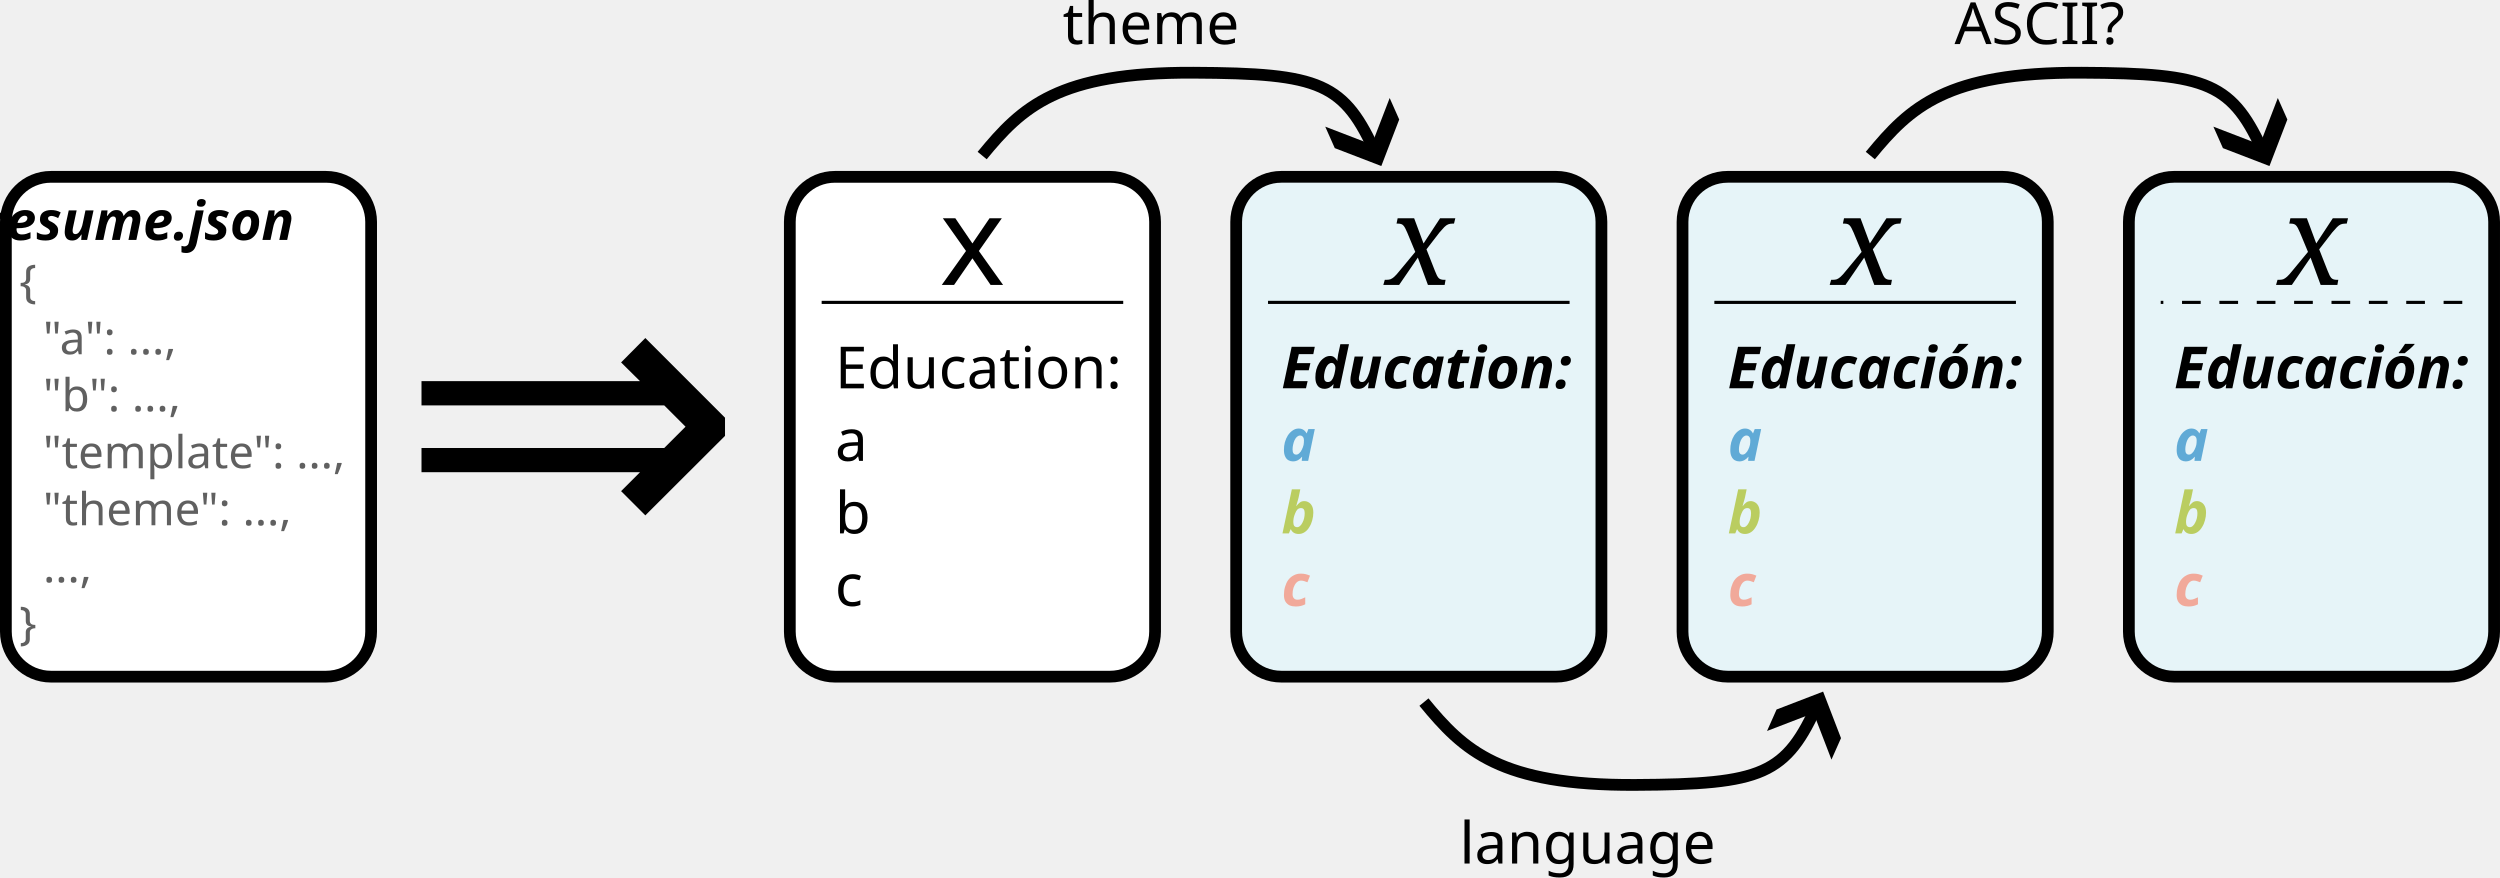
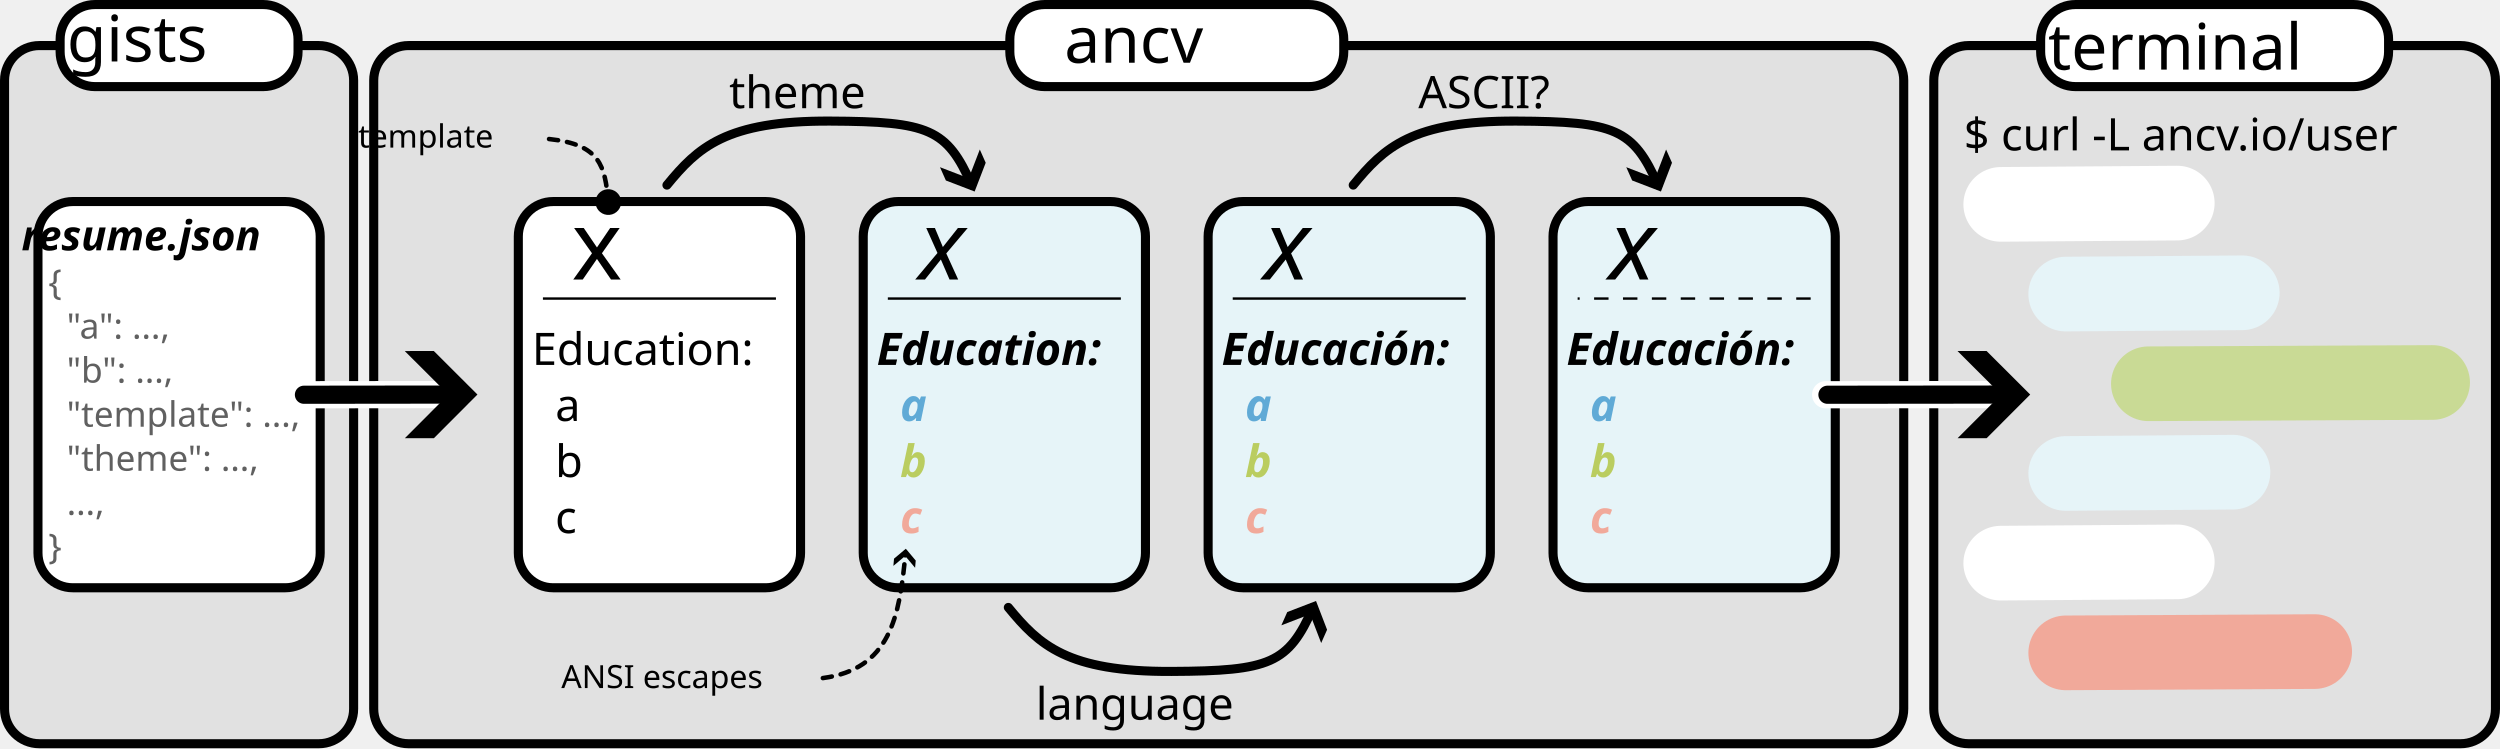
- <svg xmlns="http://www.w3.org/2000/svg" width="212.747mm" height="74.67mm" viewBox="0 0 212.747 74.67" version="1.1" id="svg5">
+ <svg xmlns="http://www.w3.org/2000/svg" width="275.323mm" height="82.407mm" viewBox="0 0 275.323 82.407" version="1.1" id="svg5">
  <defs id="defs2">
-     <marker style="overflow:visible" id="Arrow4" refX="0" refY="0" orient="auto-start-reverse" markerWidth="5" markerHeight="6" viewBox="0 0 5 6" preserveAspectRatio="xMidYMid">
-       <path style="fill:context-stroke;fill-rule:evenodd;stroke:none" d="m 1,0 -3,3 h -2 l 3,-3 -3,-3 h 2 z" id="path1741" />
+     <marker style="overflow:visible" id="Dot" refX="0" refY="0" orient="auto" markerWidth="5.667" markerHeight="5.667" viewBox="0 0 5.667 5.667" preserveAspectRatio="xMidYMid">
+       <path transform="scale(0.5)" style="fill:context-stroke;fill-rule:evenodd;stroke:context-stroke;stroke-width:1pt" d="M 5,0 C 5,2.76 2.76,5 0,5 -2.76,5 -5,2.76 -5,0 c 0,-2.76 2.3,-5 5,-5 2.76,0 5,2.24 5,5 z" id="Dot1" />
+     </marker>
+     <marker style="overflow:visible" id="marker32858" refX="0" refY="0" orient="auto-start-reverse" markerWidth="4" markerHeight="4.8" viewBox="0 0 5 6" preserveAspectRatio="xMidYMid">
+       <path style="fill:context-stroke;fill-rule:evenodd;stroke:none" d="m 1,0 -3,3 h -2 l 3,-3 -3,-3 h 2 z" id="path32856" />
    </marker>
    <linearGradient id="linearGradient2864">
      <stop style="stop-color:#ac4850;stop-opacity:1;" offset="0" id="stop2862" />
    </linearGradient>
  </defs>
-   <g id="layer1" transform="translate(-112.99,80.80337)">
-     <g id="g14082">
-       <rect style="fill:#ffffff;fill-opacity:1;stroke:#000000;stroke-width:1;stroke-dashoffset:37.795;stroke-opacity:1" id="rect2917" width="31.082" height="42.534" x="180.203" y="-65.755" ry="3.834" />
-       <text xml:space="preserve" style="font-style:normal;font-weight:normal;font-size:10.583px;line-height:1.25;font-family:sans-serif;fill:#000000;fill-opacity:1;stroke:none;stroke-width:0.265" x="192.944" y="-56.553" id="text6603">
-         <tspan id="tspan6601" style="stroke-width:0.265" x="192.944" y="-56.553">x</tspan>
-       </text>
-       <path style="fill:none;stroke:#000000;stroke-width:0.265px;stroke-linecap:butt;stroke-linejoin:miter;stroke-opacity:1" d="M 208.575,-55.071 H 182.912" id="path6718" />
-       <text xml:space="preserve" style="font-style:normal;font-weight:normal;font-size:4.939px;line-height:1.25;font-family:sans-serif;fill:#000000;fill-opacity:1;stroke:none;stroke-width:0.265" x="184.049" y="-47.76" id="text6722">
-         <tspan id="tspan6720" style="font-size:4.939px;stroke-width:0.265" x="184.049" y="-47.76">Education:</tspan>
-         <tspan style="font-size:4.939px;stroke-width:0.265" x="184.049" y="-41.587" id="tspan9241">a</tspan>
-         <tspan style="font-size:4.939px;stroke-width:0.265" x="184.049" y="-35.413" id="tspan6724">b</tspan>
-         <tspan style="font-size:4.939px;stroke-width:0.265" x="184.049" y="-29.239" id="tspan9233">c</tspan>
-       </text>
-     </g>
-     <g id="g13715" transform="translate(108.6736,-101.8358)">
-       <rect style="fill:#e6f4f8;fill-opacity:1;stroke:#000000;stroke-width:1;stroke-dashoffset:37.795;stroke-opacity:1" id="rect7456" width="31.082" height="42.534" x="109.513" y="36.08" ry="3.834" />
-       <text xml:space="preserve" style="font-style:italic;font-variant:normal;font-weight:normal;font-stretch:normal;font-size:10.583px;line-height:1.25;font-family:sans-serif;-inkscape-font-specification:'sans-serif Italic';fill:#000000;fill-opacity:1;stroke:none;stroke-width:0.265" x="122.255" y="45.282" id="text7460">
-         <tspan id="tspan7458" style="font-style:italic;font-variant:normal;font-weight:normal;font-stretch:normal;font-family:serif;-inkscape-font-specification:'serif Italic';stroke-width:0.265" x="122.255" y="45.282">x</tspan>
-       </text>
-       <path style="fill:none;stroke:#000000;stroke-width:0.265px;stroke-linecap:butt;stroke-linejoin:miter;stroke-opacity:1" d="M 137.886,46.765 H 112.223" id="path7462" />
-       <text xml:space="preserve" style="font-style:normal;font-weight:normal;font-size:4.939px;line-height:1.25;font-family:sans-serif;fill:#000000;fill-opacity:1;stroke:none;stroke-width:0.265" x="113.36" y="54.075" id="text7470">
-         <tspan id="tspan7464" style="font-style:italic;font-variant:normal;font-weight:bold;font-stretch:normal;font-size:4.939px;font-family:sans-serif;-inkscape-font-specification:'sans-serif Bold Italic';fill:#000000;fill-opacity:1;stroke:none;stroke-width:0.265;stroke-opacity:1" x="113.36" y="54.075">Education:</tspan>
-         <tspan style="font-style:italic;font-variant:normal;font-weight:bold;font-stretch:normal;font-size:4.939px;font-family:sans-serif;-inkscape-font-specification:'sans-serif Bold Italic';fill:#60aad6;fill-opacity:1;stroke:none;stroke-width:0.265;stroke-opacity:1" x="113.36" y="60.249" id="tspan10719">a</tspan>
-         <tspan style="font-style:italic;font-variant:normal;font-weight:bold;font-stretch:normal;font-size:4.939px;font-family:sans-serif;-inkscape-font-specification:'sans-serif Bold Italic';fill:#bacd60;fill-opacity:1;stroke-width:0.265" x="113.36" y="66.423" id="tspan7466">b</tspan>
-         <tspan style="font-style:italic;font-variant:normal;font-weight:bold;font-stretch:normal;font-size:4.939px;font-family:sans-serif;-inkscape-font-specification:'sans-serif Bold Italic';fill:#f1a99a;fill-opacity:1;stroke-width:0.265" x="113.36" y="72.596" id="tspan9235">c</tspan>
-       </text>
-     </g>
-     <path style="fill:none;stroke:#000000;stroke-width:1;stroke-linecap:butt;stroke-linejoin:miter;stroke-dasharray:none;stroke-opacity:1;marker-end:url(#Arrow4)" d="m 196.571,-67.567 c 3.389,-4.129 6.478,-7.102 17.966,-7.049 10.897,0.05 12.852,0.855 15.595,7.028" id="path7472" />
-     <g id="g13726" transform="translate(108.9628,-101.8358)">
-       <rect style="fill:#e6f4f8;fill-opacity:1;stroke:#000000;stroke-width:1;stroke-dashoffset:37.795;stroke-opacity:1" id="rect10721" width="31.082" height="42.534" x="147.208" y="36.08" ry="3.834" />
-       <text xml:space="preserve" style="font-style:italic;font-variant:normal;font-weight:normal;font-stretch:normal;font-size:10.583px;line-height:1.25;font-family:sans-serif;-inkscape-font-specification:'sans-serif Italic';fill:#000000;fill-opacity:1;stroke:none;stroke-width:0.265" x="159.95" y="45.282" id="text10725">
-         <tspan id="tspan10723" style="font-style:italic;font-variant:normal;font-weight:normal;font-stretch:normal;font-family:serif;-inkscape-font-specification:'serif Italic';stroke-width:0.265" x="159.95" y="45.282">x</tspan>
-       </text>
-       <path style="fill:none;stroke:#000000;stroke-width:0.265px;stroke-linecap:butt;stroke-linejoin:miter;stroke-opacity:1" d="M 175.581,46.765 H 149.917" id="path10727" />
-       <text xml:space="preserve" style="font-style:normal;font-weight:normal;font-size:4.939px;line-height:1.25;font-family:sans-serif;fill:#000000;fill-opacity:1;stroke:none;stroke-width:0.265" x="151.055" y="54.075" id="text10737">
-         <tspan id="tspan10729" style="font-style:italic;font-variant:normal;font-weight:bold;font-stretch:normal;font-size:4.939px;font-family:sans-serif;-inkscape-font-specification:'sans-serif Bold Italic';fill:#000000;fill-opacity:1;stroke:none;stroke-width:0.265;stroke-opacity:1" x="151.055" y="54.075">Educación:</tspan>
-         <tspan style="font-style:italic;font-variant:normal;font-weight:bold;font-stretch:normal;font-size:4.939px;font-family:sans-serif;-inkscape-font-specification:'sans-serif Bold Italic';fill:#60aad6;fill-opacity:1;stroke:none;stroke-width:0.265;stroke-opacity:1" x="151.055" y="60.249" id="tspan10731">a</tspan>
-         <tspan style="font-style:italic;font-variant:normal;font-weight:bold;font-stretch:normal;font-size:4.939px;font-family:sans-serif;-inkscape-font-specification:'sans-serif Bold Italic';fill:#bacd60;fill-opacity:1;stroke-width:0.265" x="151.055" y="66.423" id="tspan10733">b</tspan>
-         <tspan style="font-style:italic;font-variant:normal;font-weight:bold;font-stretch:normal;font-size:4.939px;font-family:sans-serif;-inkscape-font-specification:'sans-serif Bold Italic';fill:#f1a99a;fill-opacity:1;stroke-width:0.265" x="151.055" y="72.596" id="tspan10735">c</tspan>
-       </text>
-     </g>
-     <g id="g13737" transform="translate(107.5615,-101.8358)">
-       <rect style="fill:#e6f4f8;fill-opacity:1;stroke:#000000;stroke-width:1;stroke-dashoffset:37.795;stroke-opacity:1" id="rect11485" width="31.082" height="42.534" x="186.593" y="36.08" ry="3.834" />
-       <text xml:space="preserve" style="font-style:italic;font-variant:normal;font-weight:normal;font-stretch:normal;font-size:10.583px;line-height:1.25;font-family:sans-serif;-inkscape-font-specification:'sans-serif Italic';fill:#000000;fill-opacity:1;stroke:none;stroke-width:0.265" x="199.335" y="45.282" id="text11489">
-         <tspan id="tspan11487" style="font-style:italic;font-variant:normal;font-weight:normal;font-stretch:normal;font-family:serif;-inkscape-font-specification:'serif Italic';stroke-width:0.265" x="199.335" y="45.282">x</tspan>
-       </text>
-       <path style="fill:none;stroke:#000000;stroke-width:0.265;stroke-linecap:butt;stroke-linejoin:miter;stroke-dasharray:1.59, 1.59;stroke-dashoffset:0;stroke-opacity:1" d="M 214.966,46.765 H 189.303" id="path11491" />
-       <text xml:space="preserve" style="font-style:normal;font-weight:normal;font-size:4.939px;line-height:1.25;font-family:sans-serif;fill:#000000;fill-opacity:1;stroke:none;stroke-width:0.265" x="190.44" y="54.075" id="text11501">
-         <tspan id="tspan11493" style="font-style:italic;font-variant:normal;font-weight:bold;font-stretch:normal;font-size:4.939px;font-family:sans-serif;-inkscape-font-specification:'sans-serif Bold Italic';fill:#000000;fill-opacity:1;stroke:none;stroke-width:0.265;stroke-opacity:1" x="190.44" y="54.075">Educación:</tspan>
-         <tspan style="font-style:italic;font-variant:normal;font-weight:bold;font-stretch:normal;font-size:4.939px;font-family:sans-serif;-inkscape-font-specification:'sans-serif Bold Italic';fill:#60aad6;fill-opacity:1;stroke:none;stroke-width:0.265;stroke-opacity:1" x="190.44" y="60.249" id="tspan11495">a</tspan>
-         <tspan style="font-style:italic;font-variant:normal;font-weight:bold;font-stretch:normal;font-size:4.939px;font-family:sans-serif;-inkscape-font-specification:'sans-serif Bold Italic';fill:#bacd60;fill-opacity:1;stroke-width:0.265" x="190.44" y="66.423" id="tspan11497">b</tspan>
-         <tspan style="font-style:italic;font-variant:normal;font-weight:bold;font-stretch:normal;font-size:4.939px;font-family:sans-serif;-inkscape-font-specification:'sans-serif Bold Italic';fill:#f1a99a;fill-opacity:1;stroke-width:0.265" x="190.44" y="72.596" id="tspan11499">c</tspan>
-       </text>
-     </g>
-     <text xml:space="preserve" style="font-style:normal;font-weight:normal;font-size:4.939px;line-height:1.25;font-family:sans-serif;text-align:center;text-anchor:middle;fill:#000000;fill-opacity:1;stroke:none;stroke-width:0.265" x="214.147" y="-77.05" id="text13525">
-       <tspan id="tspan13523" style="font-size:4.939px;text-align:center;text-anchor:middle;stroke-width:0.265" x="214.147" y="-77.05">theme</tspan>
+   <g id="layer1" transform="translate(-123.1207,87.95116)">
+     <rect style="fill:#e1e1e1;fill-opacity:1;stroke:#000000;stroke-width:1;stroke-dashoffset:37.795;stroke-opacity:1" id="rect36134" width="38.444" height="76.888" x="123.621" y="-82.933" ry="3.834" />
+     <rect style="fill:#e1e1e1;fill-opacity:1;stroke:#000000;stroke-width:1;stroke-dashoffset:37.795;stroke-opacity:1" id="rect5503" width="168.499" height="76.888" x="164.278" y="-82.933" ry="3.834" />
+     <rect style="fill:#ffffff;fill-opacity:1;stroke:#000000;stroke-width:1;stroke-dashoffset:37.795;stroke-opacity:1" id="rect2917" width="31.082" height="42.534" x="180.203" y="-65.755" ry="3.834" />
+     <text xml:space="preserve" style="font-style:normal;font-weight:normal;font-size:10.583px;line-height:1.25;font-family:sans-serif;text-align:center;text-anchor:middle;fill:#000000;fill-opacity:1;stroke:none;stroke-width:0.265" x="195.744" y="-57.167" id="text6603">
+       <tspan id="tspan6601" style="text-align:center;text-anchor:middle;stroke-width:0.265" x="195.744" y="-57.167">x</tspan>
    </text>
-     <path style="fill:none;stroke:#000000;stroke-width:1;stroke-linecap:butt;stroke-linejoin:miter;stroke-dasharray:none;stroke-opacity:1;marker-end:url(#Arrow4)" d="m 272.151,-67.567 c 3.389,-4.129 6.478,-7.102 17.966,-7.049 10.897,0.05 12.852,0.855 15.595,7.028" id="path13545" />
-     <path style="fill:none;stroke:#000000;stroke-width:1;stroke-linecap:butt;stroke-linejoin:miter;stroke-dasharray:none;stroke-opacity:1;marker-end:url(#Arrow4)" d="m 234.167,-21.056 c 3.389,4.129 6.478,7.102 17.966,7.049 10.897,-0.05 12.852,-0.855 15.595,-7.028" id="path13553" />
-     <text xml:space="preserve" style="font-style:normal;font-weight:normal;font-size:4.939px;line-height:1.25;font-family:sans-serif;text-align:center;text-anchor:middle;fill:#000000;fill-opacity:1;stroke:none;stroke-width:0.265" x="251.299" y="-7.319" id="text13559">
-       <tspan id="tspan13557" style="font-size:4.939px;text-align:center;text-anchor:middle;stroke-width:0.265" x="251.299" y="-7.319">language</tspan>
+     <path style="fill:none;stroke:#000000;stroke-width:0.265px;stroke-linecap:butt;stroke-linejoin:miter;stroke-opacity:1" d="M 208.575,-55.071 H 182.912" id="path6718" />
+     <text xml:space="preserve" style="font-style:normal;font-weight:normal;font-size:4.939px;line-height:1.25;font-family:sans-serif;fill:#000000;fill-opacity:1;stroke:none;stroke-width:0.265" x="181.698" y="-47.76" id="text6722">
+       <tspan id="tspan6720" style="font-size:4.939px;stroke-width:0.265" x="181.698" y="-47.76">Education:</tspan>
+       <tspan style="font-size:4.939px;stroke-width:0.265" x="181.698" y="-41.587" id="tspan9241">  a</tspan>
+       <tspan style="font-size:4.939px;stroke-width:0.265" x="181.698" y="-35.413" id="tspan6724">  b</tspan>
+       <tspan style="font-size:4.939px;stroke-width:0.265" x="181.698" y="-29.239" id="tspan9233">  c</tspan>
    </text>
-     <text xml:space="preserve" style="font-style:normal;font-weight:normal;font-size:4.939px;line-height:1.25;font-family:sans-serif;text-align:center;text-anchor:middle;fill:#000000;fill-opacity:1;stroke:none;stroke-width:0.265" x="289.767" y="-77.05" id="text13563">
-       <tspan id="tspan13561" style="font-size:4.939px;text-align:center;text-anchor:middle;stroke-width:0.265" x="289.767" y="-77.05">ASCII?</tspan>
+     <rect style="fill:#e6f4f8;fill-opacity:1;stroke:#000000;stroke-width:1;stroke-dashoffset:37.795;stroke-opacity:1" id="rect7456" width="31.082" height="42.534" x="218.187" y="-65.755" ry="3.834" />
+     <text xml:space="preserve" style="font-style:italic;font-variant:normal;font-weight:normal;font-stretch:normal;font-size:10.583px;line-height:1.25;font-family:sans-serif;-inkscape-font-specification:'sans-serif Italic';text-align:center;text-anchor:middle;fill:#000000;fill-opacity:1;stroke:none;stroke-width:0.265" x="233.738" y="-57.167" id="text7460">
+       <tspan id="tspan7458" style="font-style:italic;font-variant:normal;font-weight:normal;font-stretch:normal;font-family:sans-serif;-inkscape-font-specification:'sans-serif Italic';text-align:center;text-anchor:middle;stroke-width:0.265" x="233.738" y="-57.167">x</tspan>
    </text>
-     <g id="g14095">
+     <path style="fill:none;stroke:#000000;stroke-width:0.265px;stroke-linecap:butt;stroke-linejoin:miter;stroke-opacity:1" d="M 246.56,-55.071 H 220.896" id="path7462" />
+     <text xml:space="preserve" style="font-style:normal;font-weight:normal;font-size:4.939px;line-height:1.25;font-family:sans-serif;fill:#000000;fill-opacity:1;stroke:none;stroke-width:0.265" x="219.682" y="-47.76" id="text7470">
+       <tspan id="tspan7464" style="font-style:italic;font-variant:normal;font-weight:bold;font-stretch:normal;font-size:4.939px;font-family:sans-serif;-inkscape-font-specification:'sans-serif Bold Italic';fill:#000000;fill-opacity:1;stroke:none;stroke-width:0.265;stroke-opacity:1" x="219.682" y="-47.76">Education:</tspan>
+       <tspan style="font-style:italic;font-variant:normal;font-weight:bold;font-stretch:normal;font-size:4.939px;font-family:sans-serif;-inkscape-font-specification:'sans-serif Bold Italic';fill:#60aad6;fill-opacity:1;stroke:none;stroke-width:0.265;stroke-opacity:1" x="219.682" y="-41.587" id="tspan10719">  a</tspan>
+       <tspan style="font-style:italic;font-variant:normal;font-weight:bold;font-stretch:normal;font-size:4.939px;font-family:sans-serif;-inkscape-font-specification:'sans-serif Bold Italic';fill:#bacd60;fill-opacity:1;stroke-width:0.265" x="219.682" y="-35.413" id="tspan7466">  b</tspan>
+       <tspan style="font-style:italic;font-variant:normal;font-weight:bold;font-stretch:normal;font-size:4.939px;font-family:sans-serif;-inkscape-font-specification:'sans-serif Bold Italic';fill:#f1a99a;fill-opacity:1;stroke-width:0.265" x="219.682" y="-29.239" id="tspan9235">  c</tspan>
+     </text>
+     <path style="fill:none;stroke:#000000;stroke-width:1;stroke-linecap:round;stroke-linejoin:miter;stroke-dasharray:none;stroke-opacity:1;marker-end:url(#marker32858)" d="m 196.571,-67.567 c 3.389,-4.129 6.478,-7.102 17.966,-7.049 10.897,0.05 12.852,0.855 15.595,7.028" id="path7472" />
+     <rect style="fill:#e6f4f8;fill-opacity:1;stroke:#000000;stroke-width:1;stroke-dashoffset:37.795;stroke-opacity:1" id="rect10721" width="31.082" height="42.534" x="256.171" y="-65.755" ry="3.834" />
+     <text xml:space="preserve" style="font-style:italic;font-variant:normal;font-weight:normal;font-stretch:normal;font-size:10.583px;line-height:1.25;font-family:sans-serif;-inkscape-font-specification:'sans-serif Italic';text-align:center;text-anchor:middle;fill:#000000;fill-opacity:1;stroke:none;stroke-width:0.265" x="271.712" y="-57.167" id="text10725">
+       <tspan id="tspan10723" style="font-style:italic;font-variant:normal;font-weight:normal;font-stretch:normal;font-family:sans-serif;-inkscape-font-specification:'sans-serif Italic';text-align:center;text-anchor:middle;stroke-width:0.265" x="271.712" y="-57.167">x</tspan>
+     </text>
+     <path style="fill:none;stroke:#000000;stroke-width:0.265px;stroke-linecap:butt;stroke-linejoin:miter;stroke-opacity:1" d="M 284.544,-55.071 H 258.88" id="path10727" />
+     <text xml:space="preserve" style="font-style:normal;font-weight:normal;font-size:4.939px;line-height:1.25;font-family:sans-serif;fill:#000000;fill-opacity:1;stroke:none;stroke-width:0.265" x="257.666" y="-47.76" id="text10737">
+       <tspan id="tspan10729" style="font-style:italic;font-variant:normal;font-weight:bold;font-stretch:normal;font-size:4.939px;font-family:sans-serif;-inkscape-font-specification:'sans-serif Bold Italic';fill:#000000;fill-opacity:1;stroke:none;stroke-width:0.265;stroke-opacity:1" x="257.666" y="-47.76">Educación:</tspan>
+       <tspan style="font-style:italic;font-variant:normal;font-weight:bold;font-stretch:normal;font-size:4.939px;font-family:sans-serif;-inkscape-font-specification:'sans-serif Bold Italic';fill:#60aad6;fill-opacity:1;stroke:none;stroke-width:0.265;stroke-opacity:1" x="257.666" y="-41.587" id="tspan10731">  a</tspan>
+       <tspan style="font-style:italic;font-variant:normal;font-weight:bold;font-stretch:normal;font-size:4.939px;font-family:sans-serif;-inkscape-font-specification:'sans-serif Bold Italic';fill:#bacd60;fill-opacity:1;stroke-width:0.265" x="257.666" y="-35.413" id="tspan10733">  b</tspan>
+       <tspan style="font-style:italic;font-variant:normal;font-weight:bold;font-stretch:normal;font-size:4.939px;font-family:sans-serif;-inkscape-font-specification:'sans-serif Bold Italic';fill:#f1a99a;fill-opacity:1;stroke-width:0.265" x="257.666" y="-29.239" id="tspan10735">  c</tspan>
+     </text>
+     <rect style="fill:#e6f4f8;fill-opacity:1;stroke:#000000;stroke-width:1;stroke-dashoffset:37.795;stroke-opacity:1" id="rect11485" width="31.082" height="42.534" x="294.155" y="-65.755" ry="3.834" />
+     <text xml:space="preserve" style="font-style:italic;font-variant:normal;font-weight:normal;font-stretch:normal;font-size:10.583px;line-height:1.25;font-family:sans-serif;-inkscape-font-specification:'sans-serif Italic';text-align:center;text-anchor:middle;fill:#000000;fill-opacity:1;stroke:none;stroke-width:0.265" x="309.749" y="-57.167" id="text11489">
+       <tspan id="tspan11487" style="font-style:italic;font-variant:normal;font-weight:normal;font-stretch:normal;font-family:sans-serif;-inkscape-font-specification:'sans-serif Italic';text-align:center;text-anchor:middle;stroke-width:0.265" x="309.749" y="-57.167">x</tspan>
+     </text>
+     <path style="fill:none;stroke:#000000;stroke-width:0.265;stroke-linecap:butt;stroke-linejoin:miter;stroke-dasharray:1.59, 1.59;stroke-dashoffset:0;stroke-opacity:1" d="M 322.528,-55.071 H 296.864" id="path11491" />
+     <text xml:space="preserve" style="font-style:normal;font-weight:normal;font-size:4.939px;line-height:1.25;font-family:sans-serif;fill:#000000;fill-opacity:1;stroke:none;stroke-width:0.265" x="295.65" y="-47.76" id="text11501">
+       <tspan id="tspan11493" style="font-style:italic;font-variant:normal;font-weight:bold;font-stretch:normal;font-size:4.939px;font-family:sans-serif;-inkscape-font-specification:'sans-serif Bold Italic';fill:#000000;fill-opacity:1;stroke:none;stroke-width:0.265;stroke-opacity:1" x="295.65" y="-47.76">Educación:</tspan>
+       <tspan style="font-style:italic;font-variant:normal;font-weight:bold;font-stretch:normal;font-size:4.939px;font-family:sans-serif;-inkscape-font-specification:'sans-serif Bold Italic';fill:#60aad6;fill-opacity:1;stroke:none;stroke-width:0.265;stroke-opacity:1" x="295.65" y="-41.587" id="tspan11495">  a</tspan>
+       <tspan style="font-style:italic;font-variant:normal;font-weight:bold;font-stretch:normal;font-size:4.939px;font-family:sans-serif;-inkscape-font-specification:'sans-serif Bold Italic';fill:#bacd60;fill-opacity:1;stroke-width:0.265" x="295.65" y="-35.413" id="tspan11497">  b</tspan>
+       <tspan style="font-style:italic;font-variant:normal;font-weight:bold;font-stretch:normal;font-size:4.939px;font-family:sans-serif;-inkscape-font-specification:'sans-serif Bold Italic';fill:#f1a99a;fill-opacity:1;stroke-width:0.265" x="295.65" y="-29.239" id="tspan11499">  c</tspan>
+     </text>
+     <text xml:space="preserve" style="font-style:normal;font-weight:normal;font-size:4.939px;line-height:1.25;font-family:sans-serif;text-align:center;text-anchor:middle;fill:#000000;fill-opacity:1;stroke:none;stroke-width:0.265" x="214.147" y="-76.038" id="text13525">
+       <tspan id="tspan13523" style="font-size:4.939px;text-align:center;text-anchor:middle;stroke-width:0.265" x="214.147" y="-76.038">theme</tspan>
+     </text>
+     <path style="fill:none;stroke:#000000;stroke-width:1;stroke-linecap:round;stroke-linejoin:miter;stroke-dasharray:none;stroke-opacity:1;marker-end:url(#marker32858)" d="m 272.151,-67.567 c 3.389,-4.129 6.478,-7.102 17.966,-7.049 10.897,0.05 12.852,0.855 15.595,7.028" id="path13545" />
+     <path style="fill:none;stroke:#000000;stroke-width:1;stroke-linecap:round;stroke-linejoin:miter;stroke-dasharray:none;stroke-opacity:1;marker-end:url(#marker32858)" d="m 234.167,-21.056 c 3.389,4.129 6.478,7.102 17.966,7.049 10.897,-0.05 12.852,-0.855 15.595,-7.028" id="path13553" />
+     <text xml:space="preserve" style="font-style:normal;font-weight:normal;font-size:4.939px;line-height:1.25;font-family:sans-serif;text-align:center;text-anchor:middle;fill:#000000;fill-opacity:1;stroke:none;stroke-width:0.265" x="251.299" y="-8.691" id="text13559">
+       <tspan id="tspan13557" style="font-size:4.939px;text-align:center;text-anchor:middle;stroke-width:0.265" x="251.299" y="-8.691">language</tspan>
+     </text>
+     <text xml:space="preserve" style="font-style:normal;font-weight:normal;font-size:4.939px;line-height:1.25;font-family:sans-serif;text-align:center;text-anchor:middle;fill:#000000;fill-opacity:1;stroke:none;stroke-width:0.265" x="289.767" y="-76.038" id="text13563">
+       <tspan id="tspan13561" style="font-size:4.939px;text-align:center;text-anchor:middle;stroke-width:0.265" x="289.767" y="-76.038">ASCII?</tspan>
+     </text>
+     <g id="g14095" transform="translate(13.81155)">
      <rect style="fill:#ffffff;fill-opacity:1;stroke:#000000;stroke-width:1;stroke-dashoffset:37.795;stroke-opacity:1" id="rect6728" width="31.082" height="42.534" x="113.49" y="-65.755" ry="3.834" />
      <text xml:space="preserve" style="font-style:normal;font-weight:normal;font-size:3.881px;line-height:1.25;font-family:sans-serif;fill:#606060;fill-opacity:1;stroke:none;stroke-width:0.265" x="114.636" y="-55.508" id="text13426">
        <tspan id="tspan13424" style="font-size:3.881px;fill:#606060;fill-opacity:1;stroke-width:0.265" x="114.636" y="-55.508">{</tspan>
        <tspan style="font-size:3.881px;fill:#606060;fill-opacity:1;stroke-width:0.265" x="114.636" y="-50.657" id="tspan13430">  "a": ...,</tspan>
        <tspan style="font-size:3.881px;fill:#606060;fill-opacity:1;stroke-width:0.265" x="114.636" y="-45.807" id="tspan13428">  "b": ...,</tspan>
        <tspan style="font-size:3.881px;fill:#606060;fill-opacity:1;stroke-width:0.265" x="114.636" y="-40.956" id="tspan13515">  "template": ...,</tspan>
        <tspan style="font-size:3.881px;fill:#606060;fill-opacity:1;stroke-width:0.265" x="114.636" y="-36.105" id="tspan13517">  "theme": ...,</tspan>
        <tspan style="font-size:3.881px;fill:#606060;fill-opacity:1;stroke-width:0.265" x="114.636" y="-31.254" id="tspan13509">  ...,</tspan>
        <tspan style="font-size:3.881px;fill:#606060;fill-opacity:1;stroke-width:0.265" x="114.636" y="-26.404" id="tspan13436">}</tspan>
      </text>
      <text xml:space="preserve" style="font-style:italic;font-variant:normal;font-weight:bold;font-stretch:normal;font-size:4.586px;line-height:1.25;font-family:sans-serif;-inkscape-font-specification:'sans-serif Bold Italic';text-align:center;text-anchor:middle;fill:#000000;fill-opacity:1;stroke:none;stroke-width:0.265" x="129.022" y="-60.384" id="text13629">
        <tspan id="tspan13627" style="font-style:italic;font-variant:normal;font-weight:bold;font-stretch:normal;font-size:4.586px;font-family:sans-serif;-inkscape-font-specification:'sans-serif Bold Italic';text-align:center;text-anchor:middle;stroke-width:0.265" x="129.022" y="-60.384">resume.json</tspan>
      </text>
    </g>
-     <text xml:space="preserve" style="font-style:normal;font-weight:normal;font-size:35.278px;line-height:1.25;font-family:sans-serif;fill:#000000;fill-opacity:1;stroke:none;stroke-width:0.265" x="146.845" y="-33.43" id="text13749">
-       <tspan id="tspan13747" style="font-size:35.278px;stroke-width:0.265" x="146.845" y="-33.43">⇒</tspan>
-     </text>
+     <path style="fill:none;stroke:#ffffff;stroke-width:3;stroke-linecap:round;stroke-linejoin:miter;stroke-dasharray:none;stroke-opacity:1" d="m 156.086,-44.478 17.509,-0.021" id="path11153" />
    <text xml:space="preserve" style="font-style:normal;font-weight:normal;font-size:50.8px;line-height:1.25;font-family:sans-serif;fill:#000000;fill-opacity:1;stroke:none;stroke-width:0.265" x="329.09" y="-30.748" id="text13753">
      <tspan id="tspan13751" style="font-size:50.8px;stroke-width:0.265" x="329.09" y="-30.748" />
    </text>
+     <path style="fill:none;stroke:#000000;stroke-width:2;stroke-linecap:round;stroke-linejoin:miter;stroke-dasharray:none;stroke-opacity:1;marker-end:url(#marker32858)" d="m 156.593,-44.478 17.508,-0.021" id="path11098" />
+     <rect style="fill:#ffffff;fill-opacity:1;stroke:#000000;stroke-width:1;stroke-linecap:round;stroke-linejoin:round;stroke-dasharray:none;stroke-opacity:1" id="rect16714" width="36.776" height="9.037" x="234.332" y="-87.451" ry="3.834" />
+     <text xml:space="preserve" style="font-style:normal;font-weight:normal;font-size:7.056px;line-height:1.25;font-family:sans-serif;text-align:center;text-anchor:middle;fill:#000000;fill-opacity:1;stroke:none;stroke-width:0.265" x="252.558" y="-81.042" id="text14372">
+       <tspan id="tspan14370" style="font-size:7.056px;text-align:center;text-anchor:middle;stroke-width:0.265" x="252.558" y="-81.042">ancv</tspan>
+     </text>
+     <path style="fill:none;stroke:#000000;stroke-width:0.5;stroke-linecap:round;stroke-linejoin:miter;stroke-dasharray:1, 1;stroke-dashoffset:0;stroke-opacity:1;marker-end:url(#marker32858)" d="m 213.742,-13.275 c 7.346,-0.98 8.47,-6.653 9.102,-13.845" id="path23267" />
+     <text xml:space="preserve" style="font-style:normal;font-weight:normal;font-size:3.528px;line-height:1.25;font-family:sans-serif;text-align:end;text-anchor:end;fill:#000000;fill-opacity:1;stroke:none;stroke-width:0.265" x="211.711" y="-12.171" id="text25487">
+       <tspan id="tspan25485" style="font-size:3.528px;text-align:end;text-anchor:end;stroke-width:0.265" x="211.711" y="-12.171">ANSI escapes</tspan>
+     </text>
+     <rect style="fill:#ffffff;fill-opacity:1;stroke:#000000;stroke-width:1;stroke-linecap:round;stroke-linejoin:round;stroke-dasharray:none;stroke-opacity:1" id="rect36136" width="26.202" height="9.037" x="129.742" y="-87.451" ry="3.834" />
+     <text xml:space="preserve" style="font-style:normal;font-weight:normal;font-size:7.056px;line-height:1.25;font-family:sans-serif;text-align:center;text-anchor:middle;fill:#000000;fill-opacity:1;stroke:none;stroke-width:0.265" x="142.808" y="-81.179" id="text36140">
+       <tspan id="tspan36138" style="font-size:7.056px;text-align:center;text-anchor:middle;stroke-width:0.265" x="142.808" y="-81.179">gists</tspan>
+     </text>
+     <rect style="fill:#e1e1e1;fill-opacity:1;stroke:#000000;stroke-width:1;stroke-dashoffset:37.795;stroke-opacity:1" id="rect40409" width="61.858" height="76.888" x="336.085" y="-82.933" ry="3.834" />
+     <rect style="fill:#ffffff;fill-opacity:1;stroke:#000000;stroke-width:1;stroke-linecap:round;stroke-linejoin:round;stroke-dasharray:none;stroke-opacity:1" id="rect40435" width="38.318" height="9.037" x="347.855" y="-87.451" ry="3.834" />
+     <text xml:space="preserve" style="font-style:normal;font-weight:normal;font-size:7.056px;line-height:1.25;font-family:sans-serif;text-align:center;text-anchor:middle;fill:#000000;fill-opacity:1;stroke:none;stroke-width:0.265" x="367.258" y="-80.287" id="text40439">
+       <tspan id="tspan40437" style="font-size:7.056px;text-align:center;text-anchor:middle;stroke-width:0.265" x="367.258" y="-80.287">terminal</tspan>
+     </text>
+     <path style="fill:none;stroke:#ffffff;stroke-width:3;stroke-linecap:round;stroke-linejoin:miter;stroke-dasharray:none;stroke-opacity:1" d="M 324.177,-44.478 344.37,-44.499" id="path40443" />
+     <path style="fill:none;stroke:#000000;stroke-width:2;stroke-linecap:round;stroke-linejoin:miter;stroke-dasharray:none;stroke-opacity:1;marker-end:url(#marker32858)" d="m 324.376,-44.478 20.729,-0.021" id="path40445" />
+     <path style="fill:none;stroke:#ffffff;stroke-width:8.222;stroke-linecap:round;stroke-linejoin:miter;stroke-dasharray:none;stroke-opacity:1" d="m 343.459,-65.444 19.444,-0.141" id="path40551" />
+     <text xml:space="preserve" style="font-style:normal;font-weight:normal;font-size:4.939px;line-height:1.25;font-family:sans-serif;text-align:start;text-anchor:start;fill:#000000;fill-opacity:1;stroke:none;stroke-width:0.265" x="339.394" y="-71.387" id="text40649">
+       <tspan id="tspan40647" style="font-size:4.939px;text-align:start;text-anchor:start;stroke-width:0.265" x="339.394" y="-71.387">$ curl -L ancv.io/user</tspan>
+     </text>
+     <path style="fill:none;stroke:#e6f4f8;stroke-width:8.222;stroke-linecap:round;stroke-linejoin:miter;stroke-dasharray:none;stroke-opacity:1" d="m 350.616,-55.565 19.444,-0.141" id="path41389" />
+     <path style="fill:none;stroke:#c9da95;stroke-width:8.222;stroke-linecap:round;stroke-linejoin:miter;stroke-dasharray:none;stroke-opacity:1" d="m 359.719,-45.687 31.304,-0.141" id="path41391" />
+     <path style="fill:none;stroke:#e6f4f8;stroke-width:8.222;stroke-linecap:round;stroke-linejoin:miter;stroke-dasharray:none;stroke-opacity:1" d="m 350.616,-35.809 18.422,-0.141" id="path41393" />
+     <path style="fill:none;stroke:#ffffff;stroke-width:8.222;stroke-linecap:round;stroke-linejoin:miter;stroke-dasharray:none;stroke-opacity:1" d="m 343.459,-25.931 19.444,-0.141" id="path41395" />
+     <path style="fill:none;stroke:#f1a99a;stroke-width:8.222;stroke-linecap:round;stroke-linejoin:miter;stroke-dasharray:none;stroke-opacity:1" d="m 350.616,-16.052 27.419,-0.141" id="path41397" />
+     <path style="fill:none;stroke:#000000;stroke-width:0.5;stroke-linecap:round;stroke-linejoin:miter;stroke-dasharray:1, 1;stroke-dashoffset:0;stroke-opacity:1;marker-end:url(#Dot)" d="m 183.589,-72.64 c 5.659,0.597 6.151,2.955 6.526,6.943" id="path46644" />
+     <text xml:space="preserve" style="font-style:normal;font-weight:normal;font-size:3.528px;line-height:1.25;font-family:sans-serif;text-align:end;text-anchor:end;fill:#000000;fill-opacity:1;stroke:none;stroke-width:0.265" x="182.031" y="-71.694" id="text46710">
+       <tspan id="tspan46708" style="font-size:3.528px;text-align:end;text-anchor:end;stroke-width:0.265" x="182.031" y="-71.694">template</tspan>
+     </text>
  </g>
</svg>
